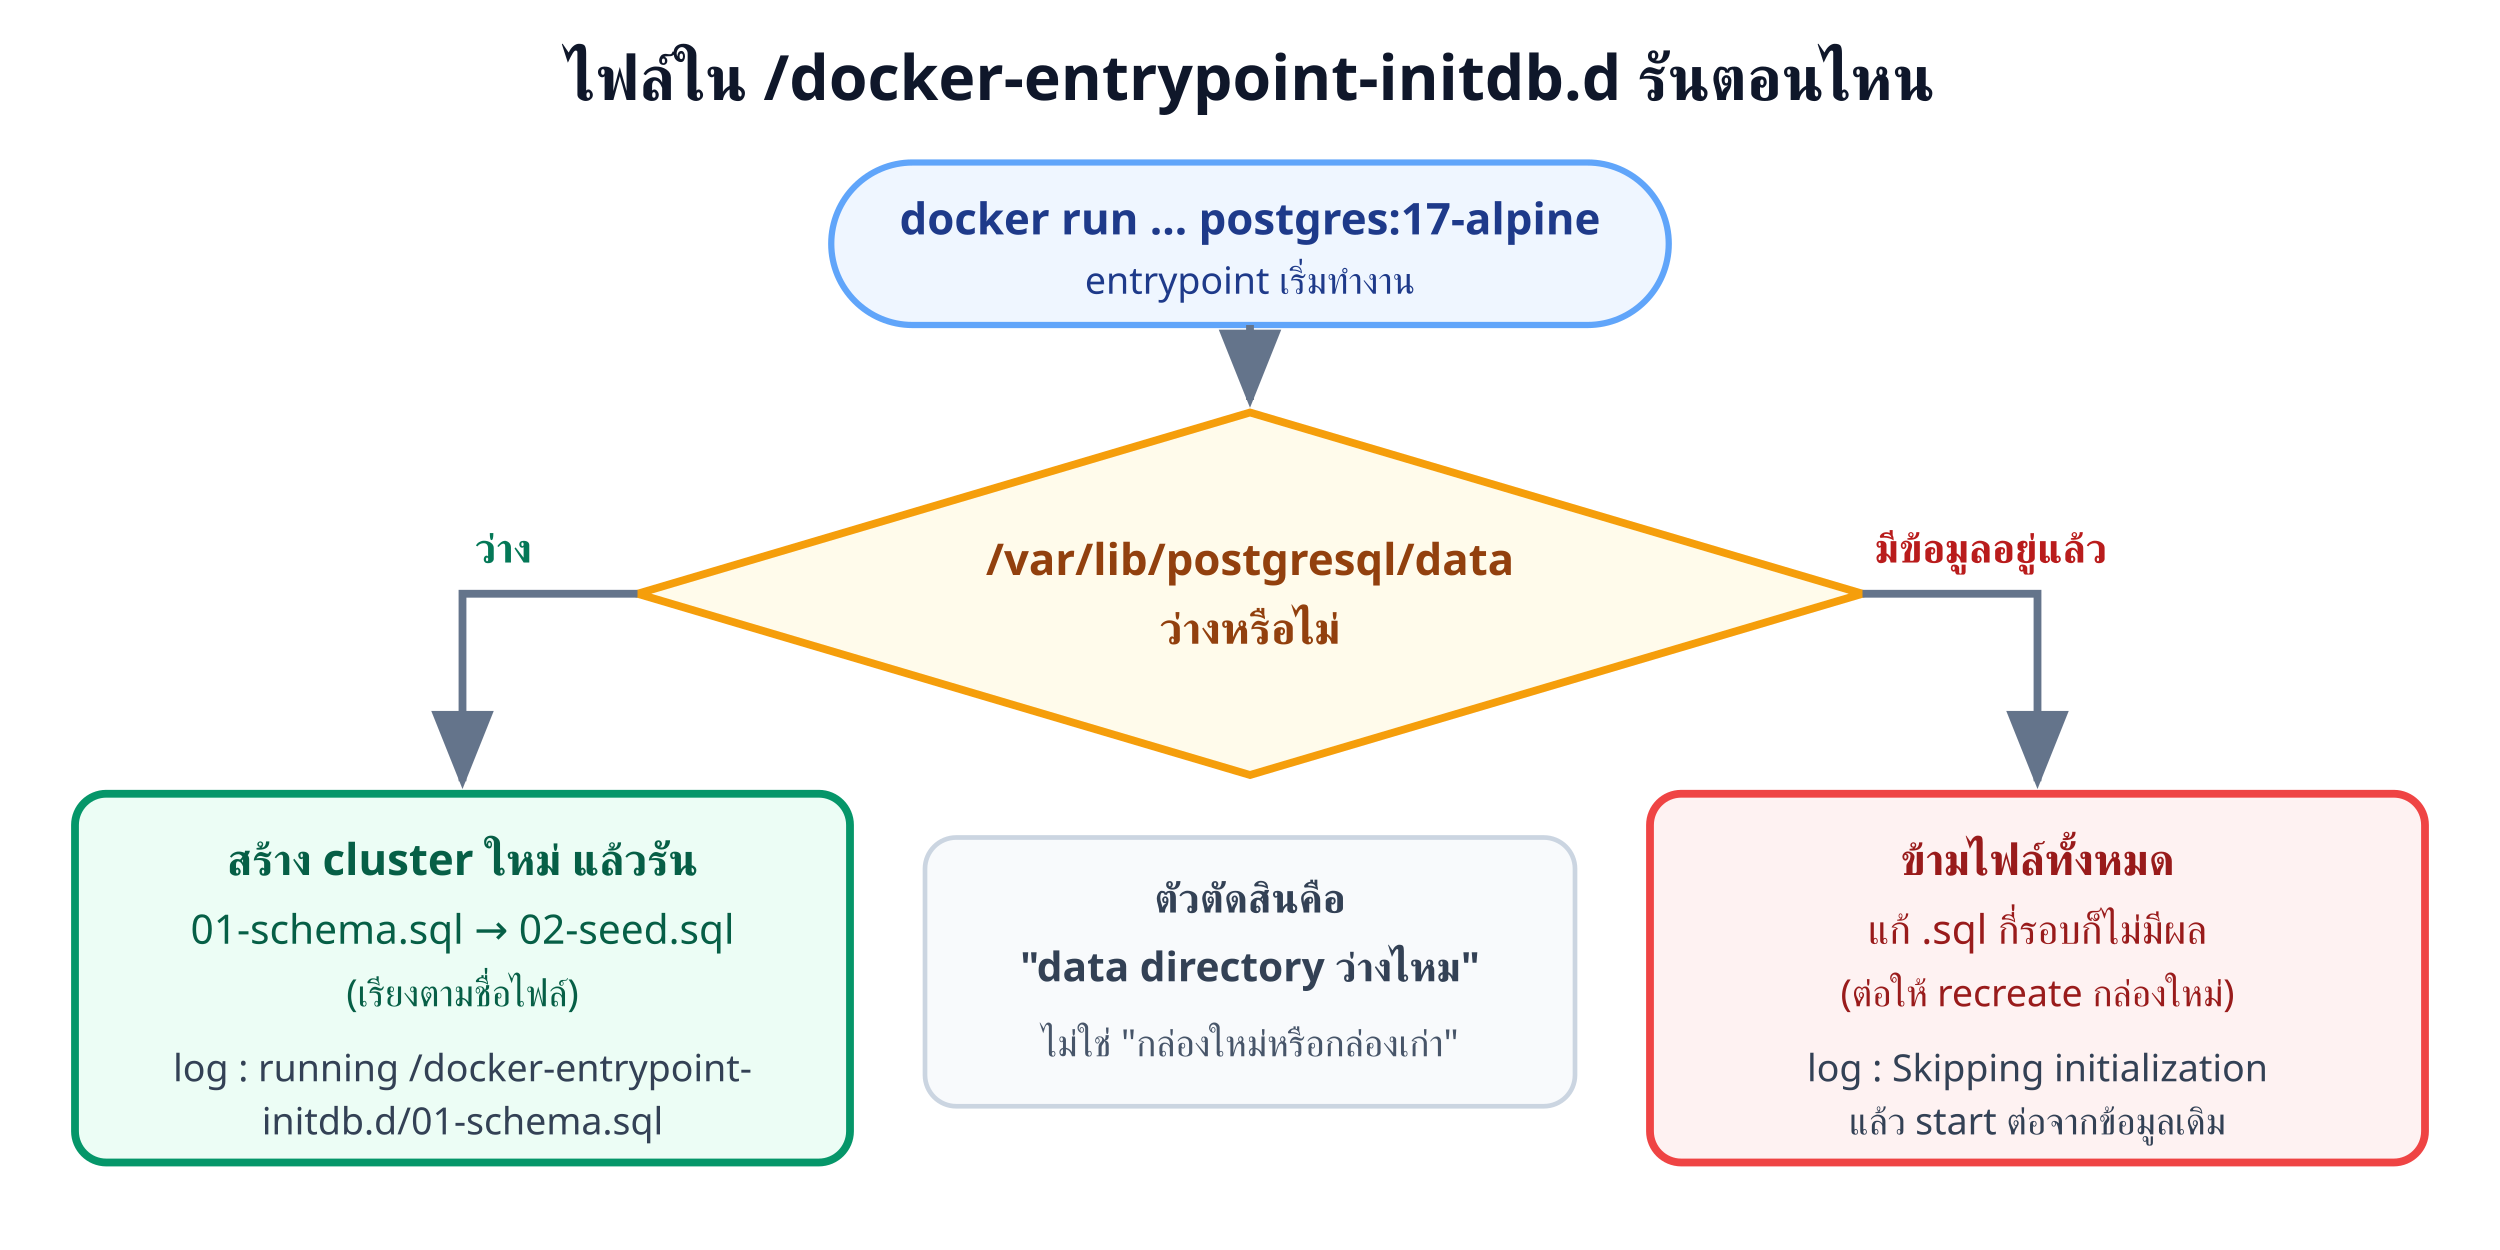
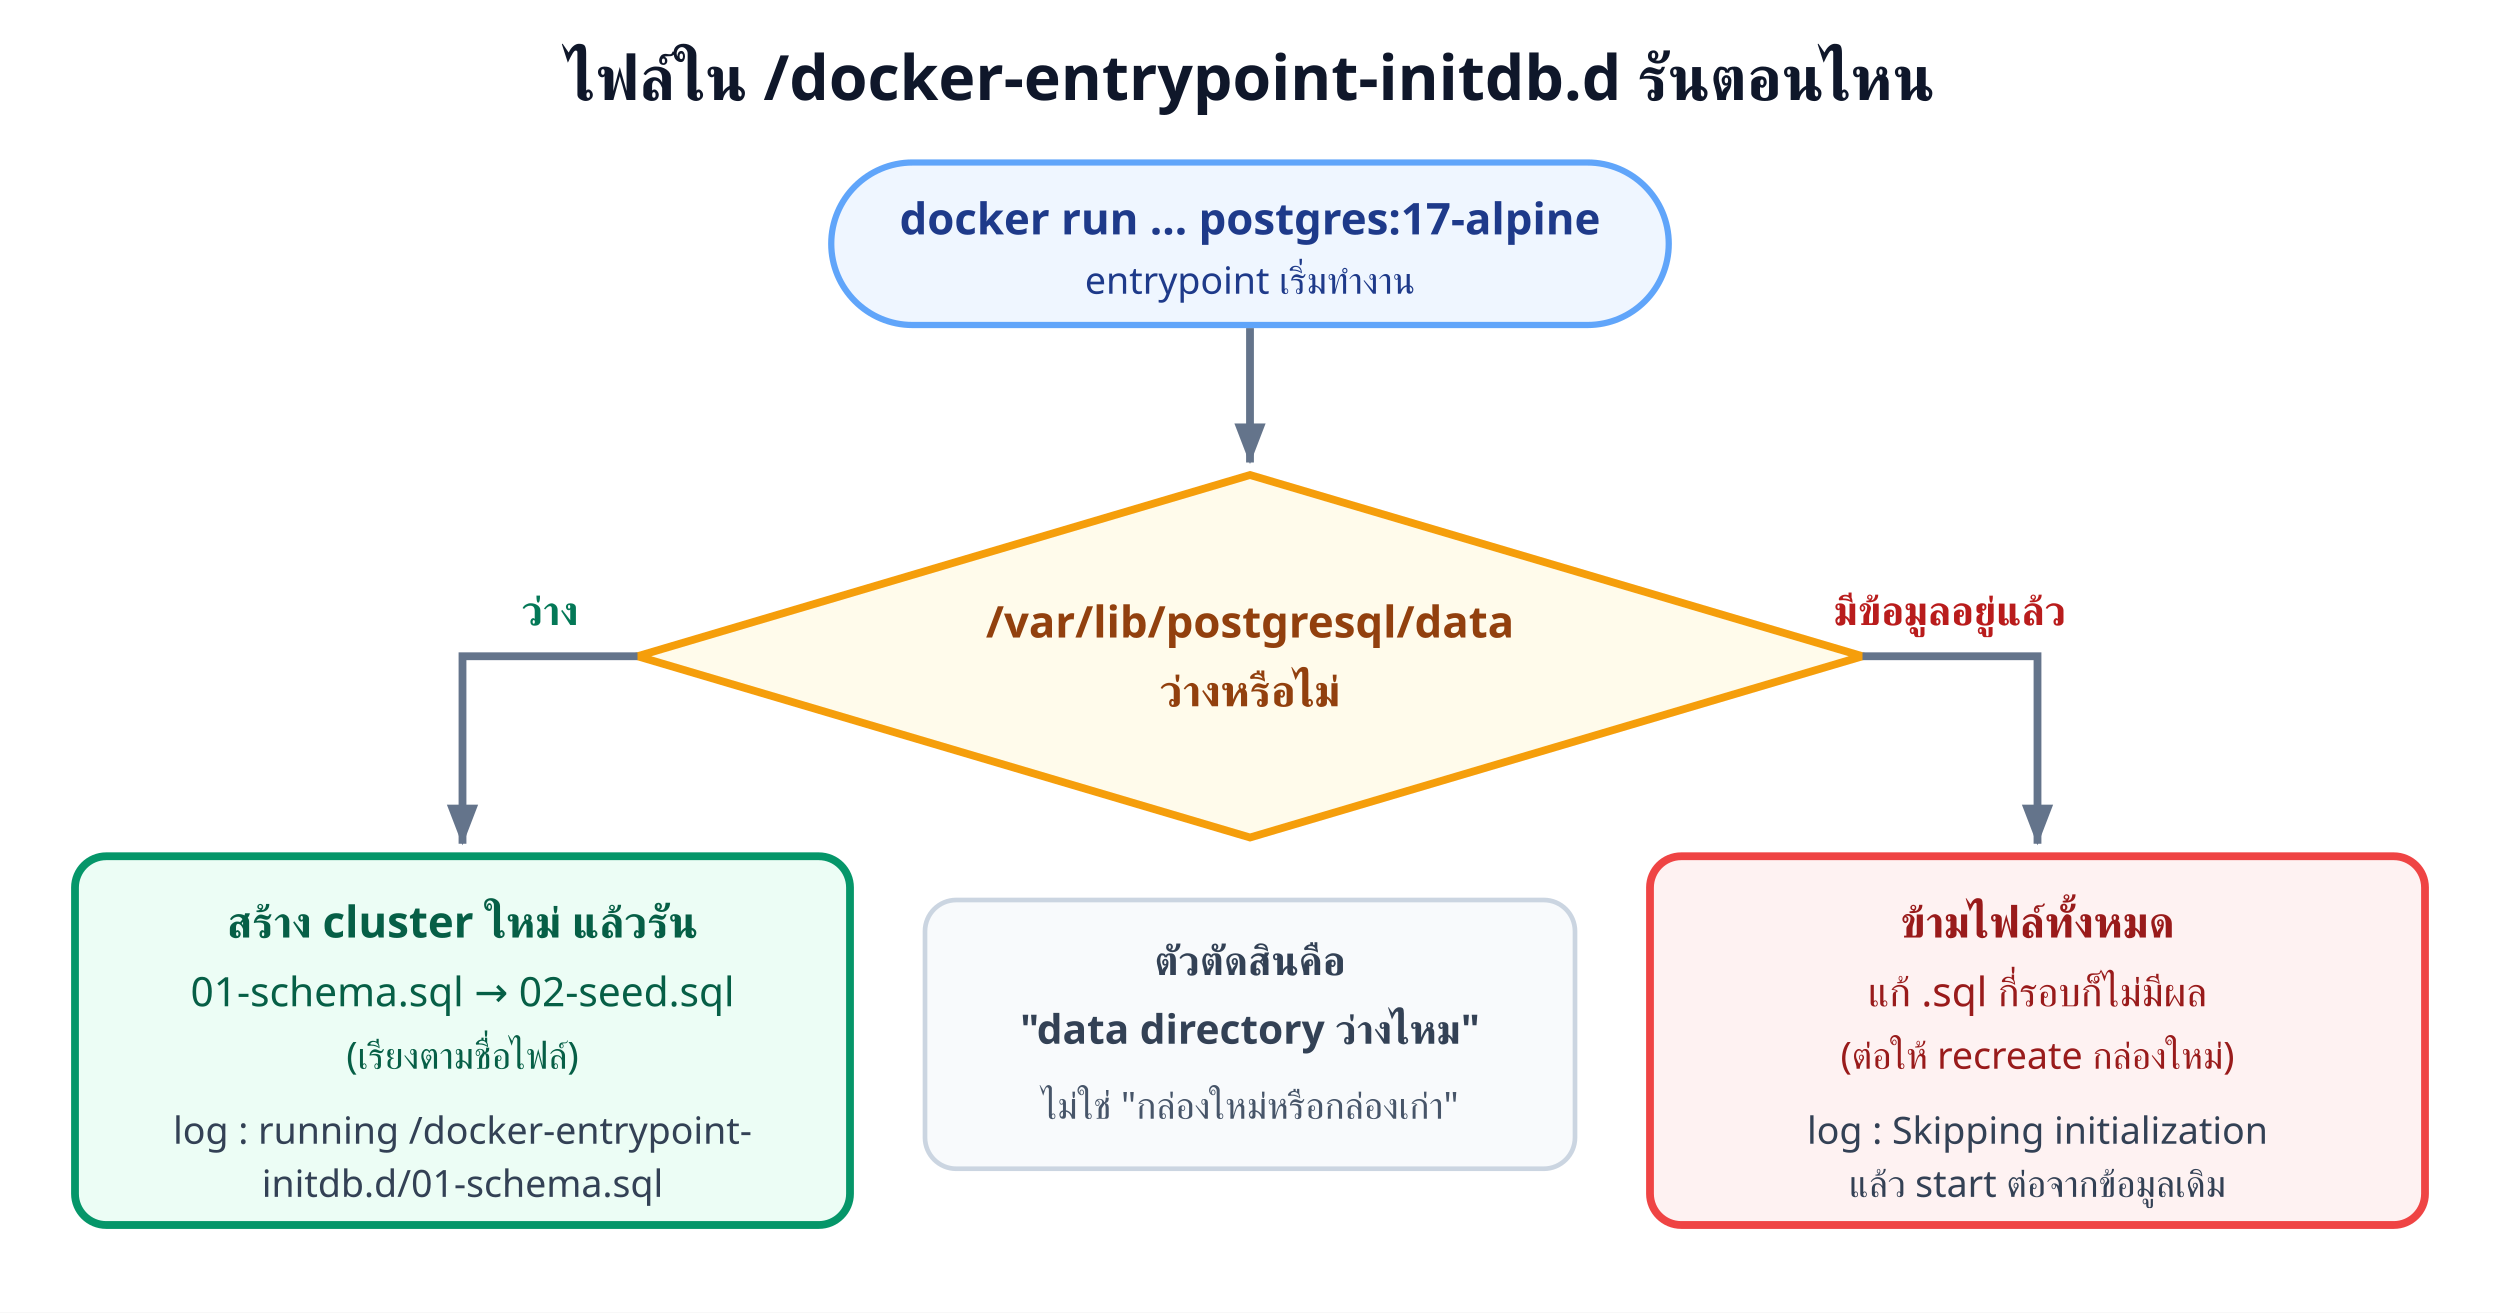
- <svg xmlns="http://www.w3.org/2000/svg" viewBox="0 0 800 400" width="800" height="400" font-family="sans-serif">
-   <rect x="0" y="0" width="800" height="400" fill="#ffffff" />
+ <svg xmlns="http://www.w3.org/2000/svg" viewBox="0 0 800 420" width="800" height="420" font-family="sans-serif">
+   <rect x="0" y="0" width="800" height="420" fill="#ffffff" />
  <defs>
-     <marker id="a1" markerWidth="10" markerHeight="8" refX="9" refY="4" orient="auto">
-       <path d="M 0 0 L 10 4 L 0 8 z" fill="#64748b" />
+     <marker id="a1" markerUnits="userSpaceOnUse" markerWidth="13" markerHeight="10" refX="12.5" refY="5" orient="auto">
+       <path d="M 0 0 L 13 5 L 0 10 z" fill="#64748b" />
    </marker>
  </defs>
  <text x="400" y="32" text-anchor="middle" font-size="20" font-weight="bold" fill="#0f172a">ไฟล์ใน /docker-entrypoint-initdb.d รันตอนไหน</text>
  <rect x="266" y="52" width="268" height="52" rx="26" fill="#eff6ff" stroke="#60a5fa" stroke-width="2" />
  <text x="400" y="75" text-anchor="middle" font-size="14" font-weight="bold" fill="#1e3a8a">docker run ... postgres:17-alpine</text>
  <text x="400" y="94" text-anchor="middle" font-size="12" fill="#1e3a8a">entrypoint เริ่มทำงาน</text>
-   <path d="M 400 104 L 400 128" stroke="#64748b" stroke-width="2.5" marker-end="url(#a1)" />
-   <path d="M 400 132 L 596 190 L 400 248 L 204 190 z" fill="#fffbeb" stroke="#f59e0b" stroke-width="2.5" />
-   <text x="400" y="184" text-anchor="middle" font-size="14" font-weight="bold" fill="#92400e">/var/lib/postgresql/data</text>
-   <text x="400" y="206" text-anchor="middle" font-size="14" font-weight="bold" fill="#92400e">ว่างหรือไม่</text>
-   <path d="M 204 190 L 148 190 L 148 250" stroke="#64748b" stroke-width="2.5" fill="none" marker-end="url(#a1)" />
-   <text x="152" y="180" font-size="13" font-weight="bold" fill="#047857">ว่าง</text>
-   <rect x="24" y="254" width="248" height="118" rx="10" fill="#ecfdf5" stroke="#059669" stroke-width="2.5" />
-   <text x="148" y="280" text-anchor="middle" font-size="14" font-weight="bold" fill="#065f46">สร้าง cluster ใหม่ แล้วรัน</text>
-   <text x="148" y="302" text-anchor="middle" font-size="13" fill="#065f46">01-schema.sql → 02-seed.sql</text>
-   <text x="148" y="322" text-anchor="middle" font-size="12" fill="#065f46">(เรียงตามชื่อไฟล์)</text>
-   <text x="148" y="346" text-anchor="middle" font-size="12" fill="#334155">log : running /docker-entrypoint-</text>
-   <text x="148" y="363" text-anchor="middle" font-size="12" fill="#334155">initdb.d/01-schema.sql</text>
-   <path d="M 596 190 L 652 190 L 652 250" stroke="#64748b" stroke-width="2.5" fill="none" marker-end="url(#a1)" />
-   <text x="600" y="180" font-size="13" font-weight="bold" fill="#b91c1c">มีข้อมูลอยู่แล้ว</text>
-   <rect x="528" y="254" width="248" height="118" rx="10" fill="#fef2f2" stroke="#ef4444" stroke-width="2.5" />
-   <text x="652" y="280" text-anchor="middle" font-size="14" font-weight="bold" fill="#991b1b">ข้ามไฟล์ทั้งหมด</text>
-   <text x="652" y="302" text-anchor="middle" font-size="13" fill="#991b1b">แก้ .sql กี่รอบก็ไม่มีผล</text>
-   <text x="652" y="322" text-anchor="middle" font-size="12" fill="#991b1b">(ต่อให้ recreate กล่องใหม่)</text>
-   <text x="652" y="346" text-anchor="middle" font-size="12" fill="#334155">log : Skipping initialization</text>
-   <text x="652" y="363" text-anchor="middle" font-size="12" fill="#334155">แล้ว start ต่อจากข้อมูลเดิม</text>
-   <rect x="296" y="268" width="208" height="86" rx="10" fill="#f8fafc" stroke="#cbd5e1" stroke-width="1.5" />
-   <text x="400" y="292" text-anchor="middle" font-size="13" font-weight="bold" fill="#334155">ตัวตัดสินคือ</text>
-   <text x="400" y="314" text-anchor="middle" font-size="13" font-weight="bold" fill="#334155">"data directory ว่างไหม"</text>
-   <text x="400" y="338" text-anchor="middle" font-size="12" fill="#475569">ไม่ใช่ "กล่องใหม่หรือกล่องเก่า"</text>
+   <path d="M 400 105 L 400 148" stroke="#64748b" stroke-width="2.5" marker-end="url(#a1)" />
+   <path d="M 400 152 L 596 210 L 400 268 L 204 210 z" fill="#fffbeb" stroke="#f59e0b" stroke-width="2.5" />
+   <text x="400" y="204" text-anchor="middle" font-size="14" font-weight="bold" fill="#92400e">/var/lib/postgresql/data</text>
+   <text x="400" y="226" text-anchor="middle" font-size="14" font-weight="bold" fill="#92400e">ว่างหรือไม่</text>
+   <path d="M 204 210 L 148 210 L 148 270" stroke="#64748b" stroke-width="2.5" fill="none" marker-end="url(#a1)" />
+   <text x="176" y="200" text-anchor="middle" font-size="13" font-weight="bold" fill="#047857">ว่าง</text>
+   <rect x="24" y="274" width="248" height="118" rx="10" fill="#ecfdf5" stroke="#059669" stroke-width="2.5" />
+   <text x="148" y="300" text-anchor="middle" font-size="14" font-weight="bold" fill="#065f46">สร้าง cluster ใหม่ แล้วรัน</text>
+   <text x="148" y="322" text-anchor="middle" font-size="13" fill="#065f46">01-schema.sql → 02-seed.sql</text>
+   <text x="148" y="342" text-anchor="middle" font-size="12" fill="#065f46">(เรียงตามชื่อไฟล์)</text>
+   <text x="148" y="366" text-anchor="middle" font-size="12" fill="#334155">log : running /docker-entrypoint-</text>
+   <text x="148" y="383" text-anchor="middle" font-size="12" fill="#334155">initdb.d/01-schema.sql</text>
+   <path d="M 596 210 L 652 210 L 652 270" stroke="#64748b" stroke-width="2.5" fill="none" marker-end="url(#a1)" />
+   <text x="624" y="200" text-anchor="middle" font-size="13" font-weight="bold" fill="#b91c1c">มีข้อมูลอยู่แล้ว</text>
+   <rect x="528" y="274" width="248" height="118" rx="10" fill="#fef2f2" stroke="#ef4444" stroke-width="2.5" />
+   <text x="652" y="300" text-anchor="middle" font-size="14" font-weight="bold" fill="#991b1b">ข้ามไฟล์ทั้งหมด</text>
+   <text x="652" y="322" text-anchor="middle" font-size="13" fill="#991b1b">แก้ .sql กี่รอบก็ไม่มีผล</text>
+   <text x="652" y="342" text-anchor="middle" font-size="12" fill="#991b1b">(ต่อให้ recreate กล่องใหม่)</text>
+   <text x="652" y="366" text-anchor="middle" font-size="12" fill="#334155">log : Skipping initialization</text>
+   <text x="652" y="383" text-anchor="middle" font-size="12" fill="#334155">แล้ว start ต่อจากข้อมูลเดิม</text>
+   <rect x="296" y="288" width="208" height="86" rx="10" fill="#f8fafc" stroke="#cbd5e1" stroke-width="1.5" />
+   <text x="400" y="312" text-anchor="middle" font-size="13" font-weight="bold" fill="#334155">ตัวตัดสินคือ</text>
+   <text x="400" y="334" text-anchor="middle" font-size="13" font-weight="bold" fill="#334155">"data directory ว่างไหม"</text>
+   <text x="400" y="358" text-anchor="middle" font-size="12" fill="#475569">ไม่ใช่ "กล่องใหม่หรือกล่องเก่า"</text>
</svg>
